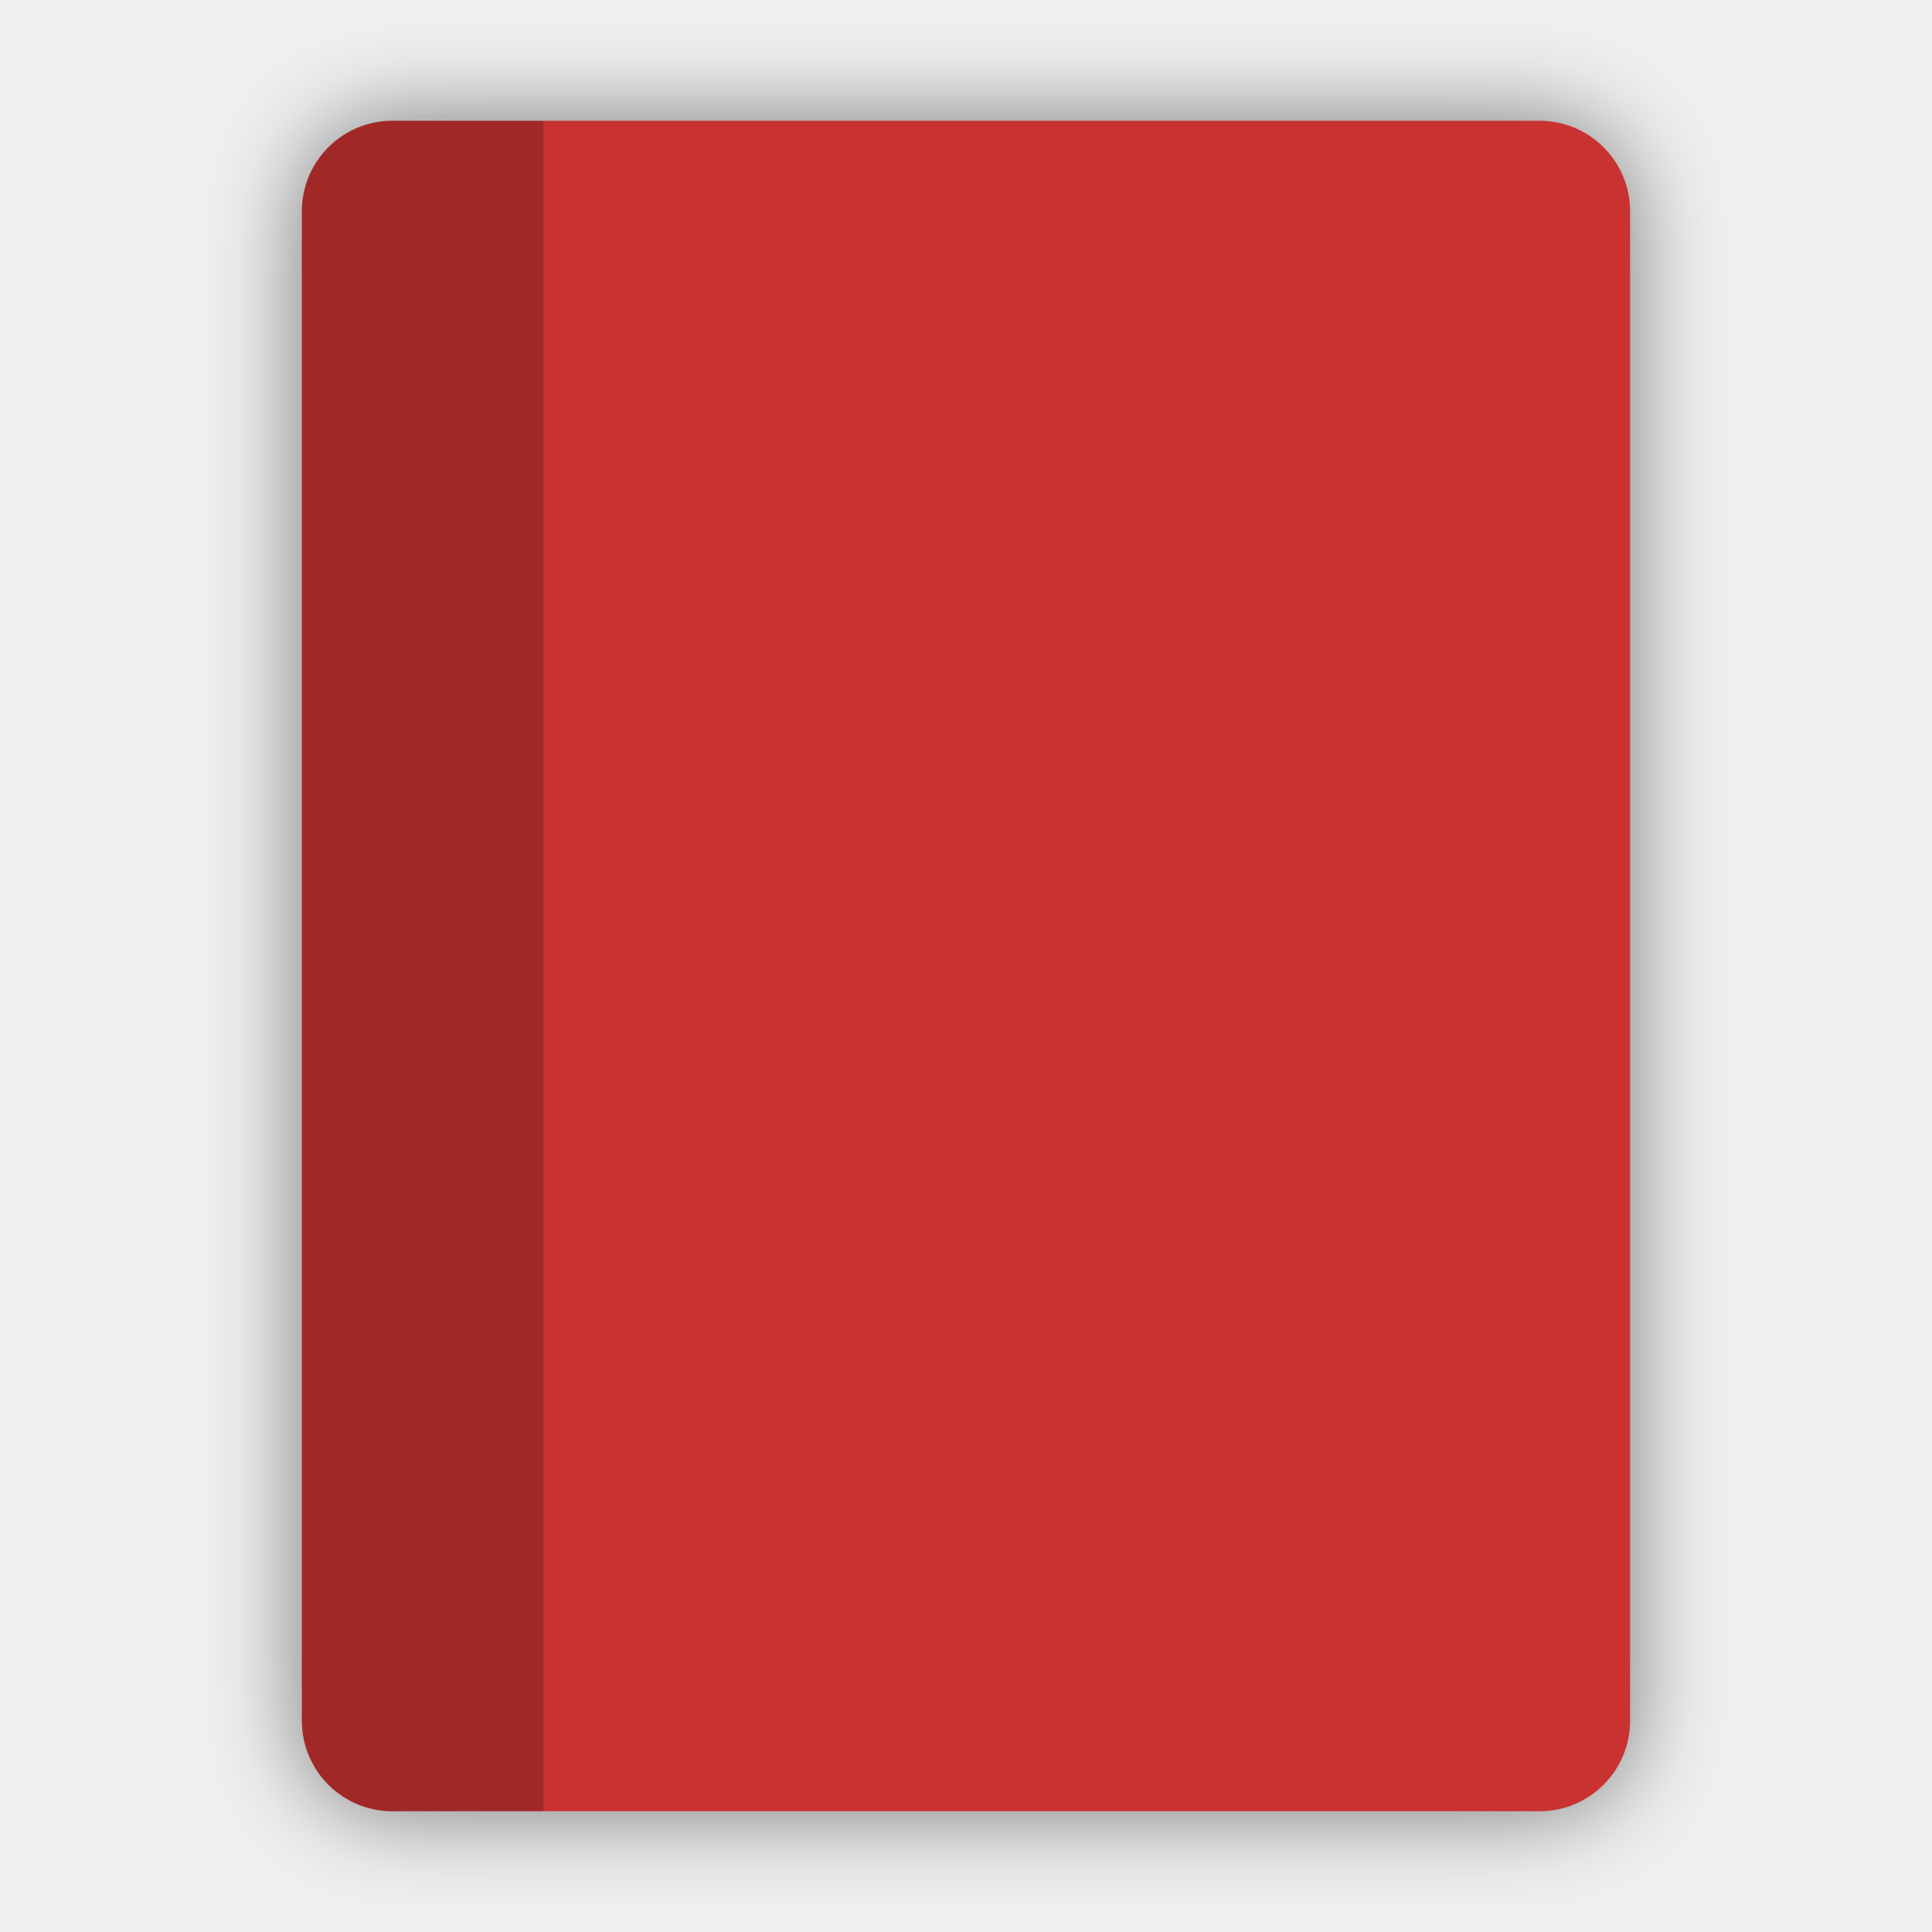
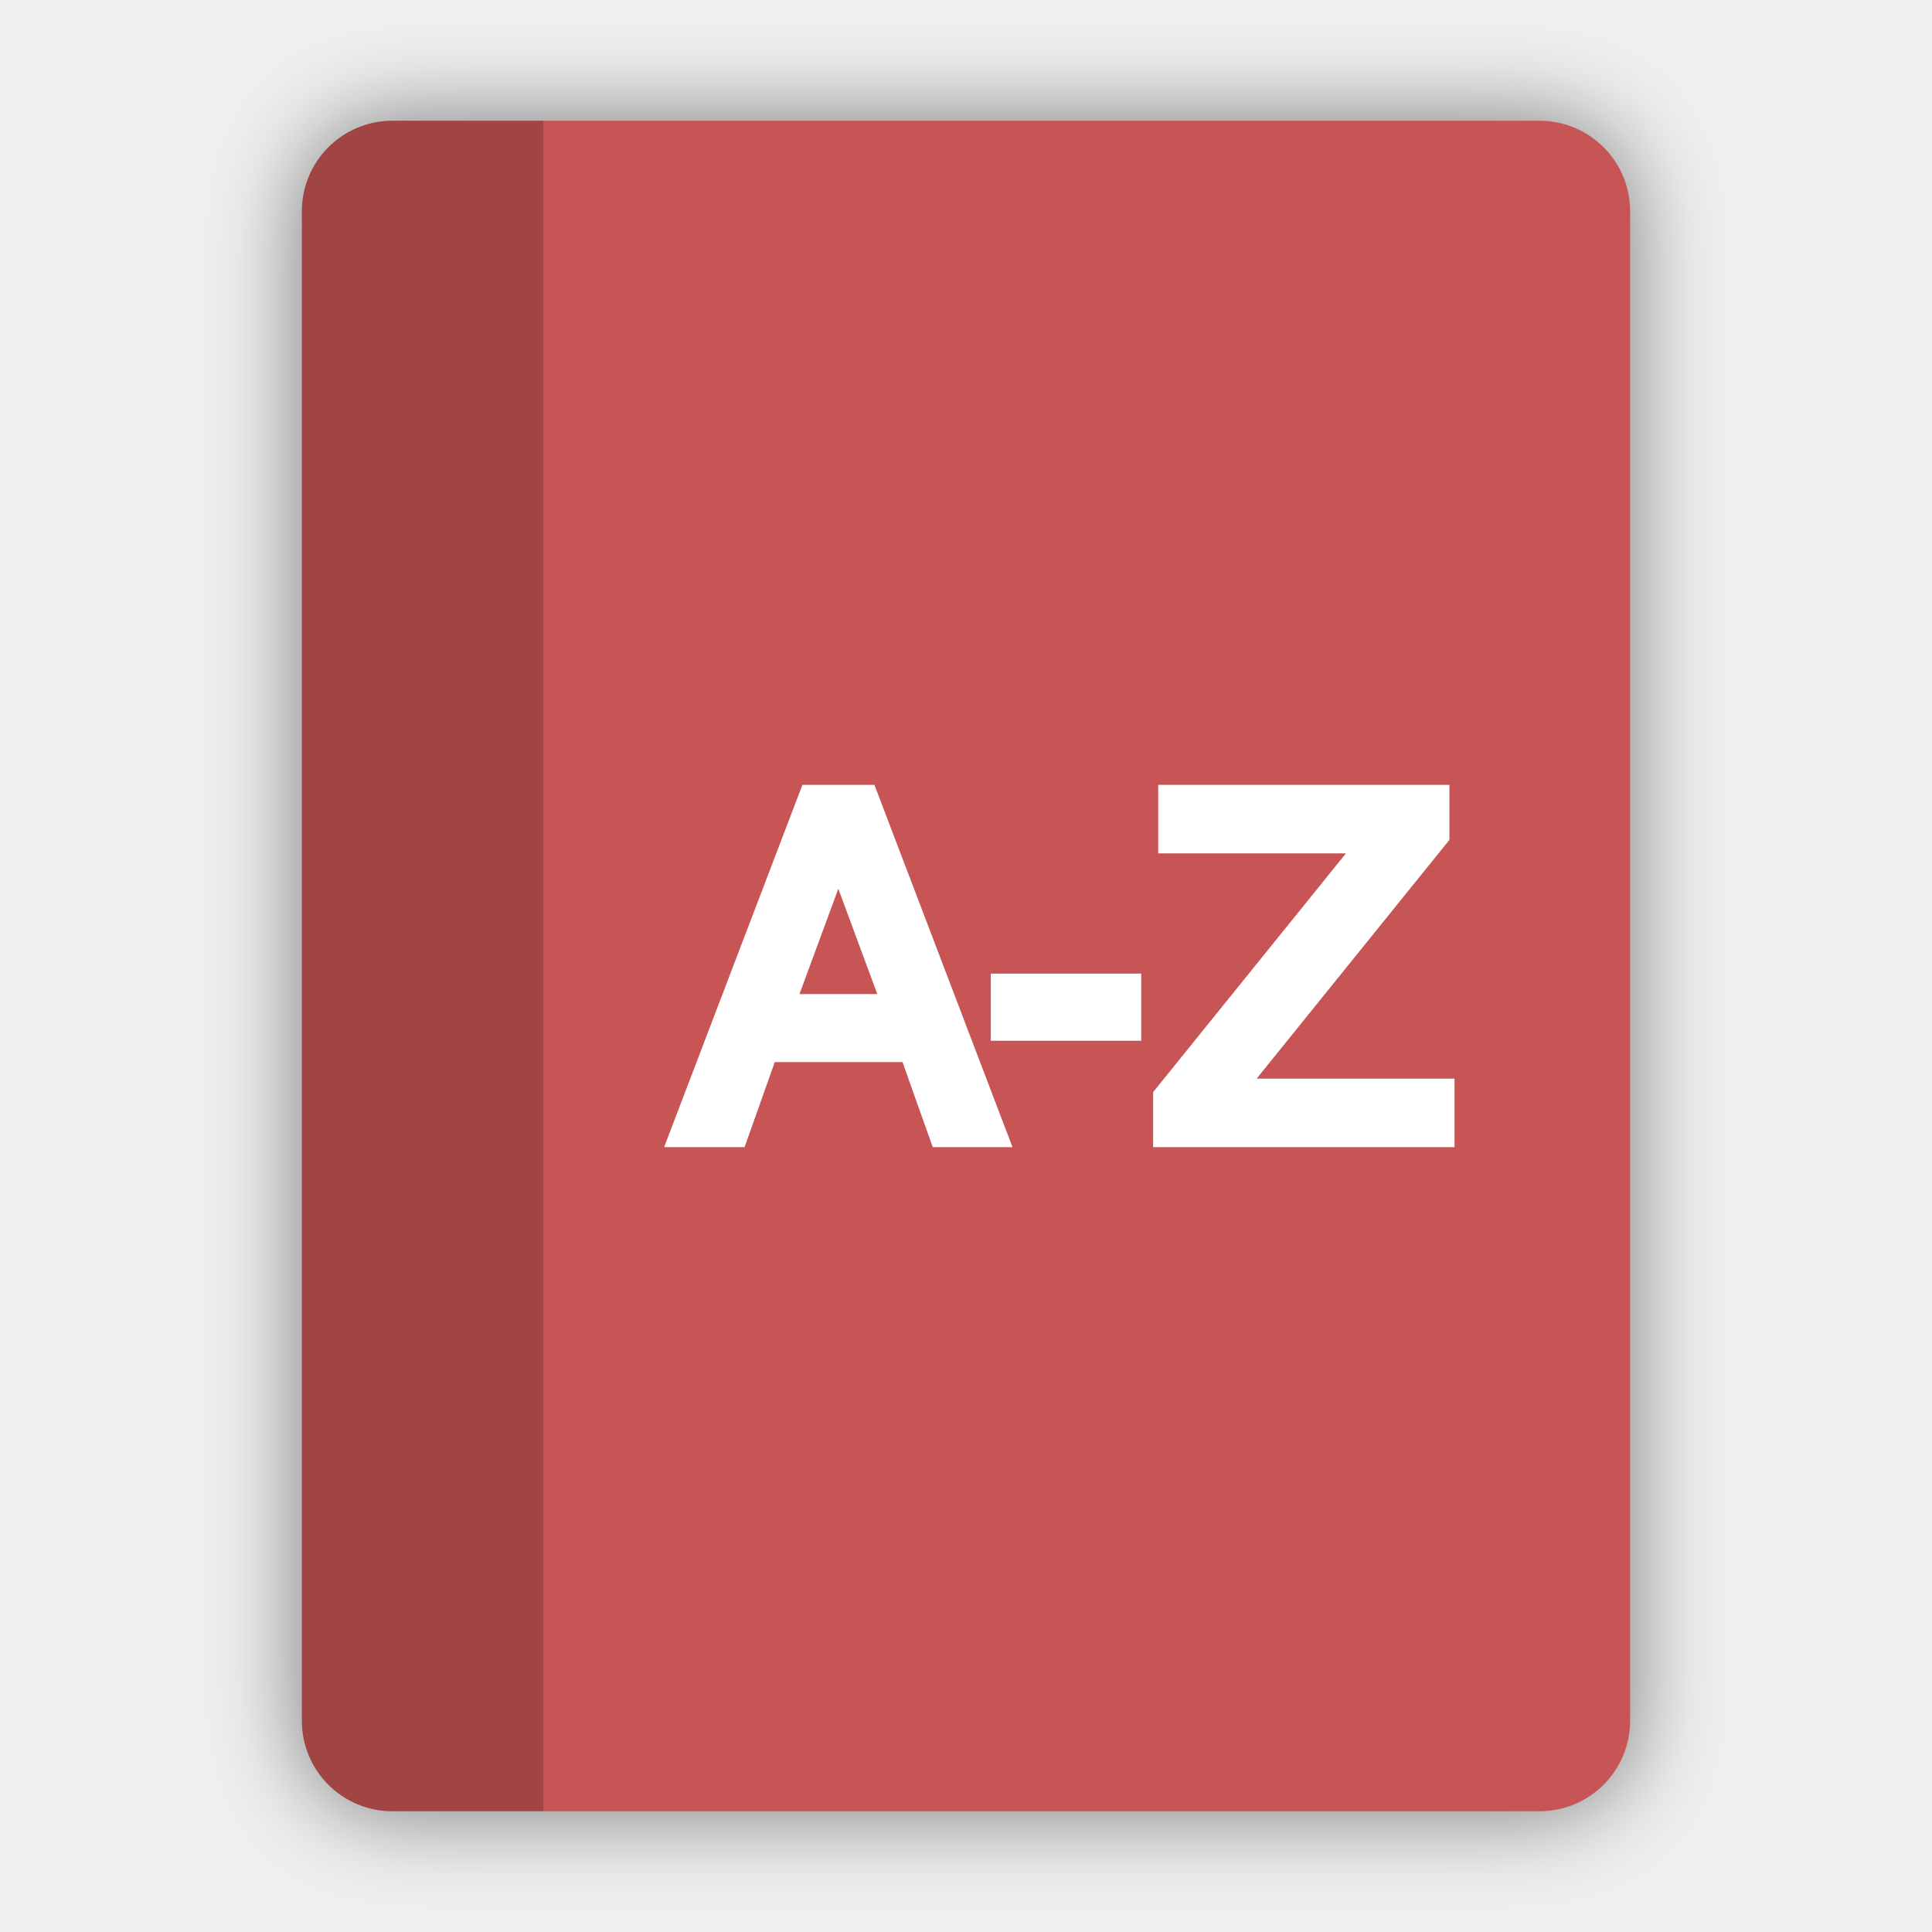
<svg xmlns="http://www.w3.org/2000/svg" id="svg14" version="1.1" height="32" width="32">
  <defs id="defs18">
    <filter style="color-interpolation-filters:sRGB" id="filter17646" x="-0.085" width="1.17" y="-0.067" height="1.134">
      <feGaussianBlur stdDeviation="0.781" id="feGaussianBlur17648" />
    </filter>
  </defs>
  <rect id="rect2" ry="1.5" rx="1.5" y="2" x="5" height="28" width="22" style="opacity:0.5;filter:url(#filter17646)" />
-   <rect id="rect4" ry="1.5" rx="1.5" y="2" x="5" height="28" width="22" style="fill:#ca3232;fill-opacity:1" />
-   <path id="path10" d="M 6.5 2 C 5.669 2 5 2.669 5 3.5 L 5 28.5 C 5 29.331 5.669 30 6.5 30 L 9 30 L 9 2 L 6.5 2 z" style="opacity:0.2" />
+   <rect id="rect4" ry="1.5" rx="1.5" y="2" x="5" height="28" width="22" style="fill:#c85555;fill-opacity:1" />
+   <path id="path10" d="M 6.5 2 C 5.669 2 5 2.669 5 3.5 L 5 28.5 C 5 29.331 5.669 30 6.5 30 L 9 30 L 9 2 L 6.5 2 z" style="opacity:0.2;fill:#000000;fill-opacity:1" />
+   <g aria-label="A-Z" id="text847" style="font-style:normal;font-weight:normal;font-size:40px;line-height:1.25;font-family:sans-serif;fill:#ffffff;fill-opacity:1;stroke:#ffffff;stroke-width:2.702;stroke-miterlimit:4;stroke-dasharray:none;stroke-opacity:1" transform="matrix(0.1883045,0,0,0.1883045,12.12137,16.57705)">
+     <g id="g858" style="opacity:1">
+       <path style="color:#000000;font-style:normal;font-variant:normal;font-weight:normal;font-stretch:normal;font-size:medium;line-height:1.25;font-family:sans-serif;font-variant-ligatures:normal;font-variant-position:normal;font-variant-caps:normal;font-variant-numeric:normal;font-variant-alternates:normal;font-variant-east-asian:normal;font-feature-settings:normal;font-variation-settings:normal;text-indent:0;text-align:start;text-decoration:none;text-decoration-line:none;text-decoration-style:solid;text-decoration-color:#000000;letter-spacing:normal;word-spacing:normal;text-transform:none;writing-mode:lr-tb;direction:ltr;text-orientation:mixed;dominant-baseline:auto;baseline-shift:baseline;text-anchor:start;white-space:normal;shape-padding:0;shape-margin:0;inline-size:0;clip-rule:nonzero;display:inline;overflow:visible;visibility:visible;isolation:auto;mix-blend-mode:normal;color-interpolation:sRGB;color-interpolation-filters:linearRGB;solid-color:#000000;solid-opacity:1;vector-effect:none;fill:#ffffff;fill-opacity:1;fill-rule:nonzero;stroke:none;stroke-width:2.702;stroke-linecap:butt;stroke-linejoin:miter;stroke-miterlimit:4;stroke-dasharray:none;stroke-dashoffset:0;stroke-opacity:1;color-rendering:auto;image-rendering:auto;shape-rendering:auto;text-rendering:auto;enable-background:accumulate;stop-color:#000000;stop-opacity:1" d="M 9.366,-13.758 4.014,0.754 H 14.737 Z M 7.139,-17.645 H 11.612 L 22.725,11.515 H 18.624 L 15.967,4.035 H 2.823 L 0.167,11.515 H -3.994 Z" id="path860" />
+       <path style="color:#000000;font-style:normal;font-variant:normal;font-weight:normal;font-stretch:normal;font-size:medium;line-height:1.25;font-family:sans-serif;font-variant-ligatures:normal;font-variant-position:normal;font-variant-caps:normal;font-variant-numeric:normal;font-variant-alternates:normal;font-variant-east-asian:normal;font-feature-settings:normal;font-variation-settings:normal;text-indent:0;text-align:start;text-decoration:none;text-decoration-line:none;text-decoration-style:solid;text-decoration-color:#000000;letter-spacing:normal;word-spacing:normal;text-transform:none;writing-mode:lr-tb;direction:ltr;text-orientation:mixed;dominant-baseline:auto;baseline-shift:baseline;text-anchor:start;white-space:normal;shape-padding:0;shape-margin:0;inline-size:0;clip-rule:nonzero;display:inline;overflow:visible;visibility:visible;isolation:auto;mix-blend-mode:normal;color-interpolation:sRGB;color-interpolation-filters:linearRGB;solid-color:#000000;solid-opacity:1;vector-effect:none;fill:#ffffff;fill-opacity:1;fill-rule:nonzero;stroke:none;stroke-width:2.702;stroke-linecap:butt;stroke-linejoin:miter;stroke-miterlimit:4;stroke-dasharray:none;stroke-dashoffset:0;stroke-opacity:1;color-rendering:auto;image-rendering:auto;shape-rendering:auto;text-rendering:auto;enable-background:accumulate;stop-color:#000000;stop-opacity:1" d="m 6.209,-18.996 -0.332,0.869 -11.832,30.994 h 7.076 l 2.656,-7.48 H 15.014 l 2.656,7.48 h 7.016 L 12.543,-18.996 Z m 1.861,2.703 H 8.861 L 8.098,-14.225 2.076,2.105 H 16.678 L 9.867,-16.293 h 0.814 l 10.084,26.457 h -1.188 L 16.922,2.684 H 1.869 L -0.787,10.164 H -2.031 Z m 1.297,6.434 3.428,9.262 H 5.951 Z" id="path862" />
+     </g>
+     <g id="g864" style="opacity:1">
+       <path style="color:#000000;font-style:normal;font-variant:normal;font-weight:normal;font-stretch:normal;font-size:medium;line-height:1.25;font-family:sans-serif;font-variant-ligatures:normal;font-variant-position:normal;font-variant-caps:normal;font-variant-numeric:normal;font-variant-alternates:normal;font-variant-east-asian:normal;font-feature-settings:normal;font-variation-settings:normal;text-indent:0;text-align:start;text-decoration:none;text-decoration-line:none;text-decoration-style:solid;text-decoration-color:#000000;letter-spacing:normal;word-spacing:normal;text-transform:none;writing-mode:lr-tb;direction:ltr;text-orientation:mixed;dominant-baseline:auto;baseline-shift:baseline;text-anchor:start;white-space:normal;shape-padding:0;shape-margin:0;inline-size:0;clip-rule:nonzero;display:inline;overflow:visible;visibility:visible;isolation:auto;mix-blend-mode:normal;color-interpolation:sRGB;color-interpolation-filters:linearRGB;solid-color:#000000;solid-opacity:1;vector-effect:none;fill:#ffffff;fill-opacity:1;fill-rule:nonzero;stroke:none;stroke-width:2.702;stroke-linecap:butt;stroke-linejoin:miter;stroke-miterlimit:4;stroke-dasharray:none;stroke-dashoffset:0;stroke-opacity:1;color-rendering:auto;image-rendering:auto;shape-rendering:auto;text-rendering:auto;enable-background:accumulate;stop-color:#000000;stop-opacity:1" d="m 24.131,-1.043 h 10.527 v 3.203 H 24.131 Z" id="path866" />
+       <path style="color:#000000;font-style:normal;font-variant:normal;font-weight:normal;font-stretch:normal;font-size:medium;line-height:1.25;font-family:sans-serif;font-variant-ligatures:normal;font-variant-position:normal;font-variant-caps:normal;font-variant-numeric:normal;font-variant-alternates:normal;font-variant-east-asian:normal;font-feature-settings:normal;font-variation-settings:normal;text-indent:0;text-align:start;text-decoration:none;text-decoration-line:none;text-decoration-style:solid;text-decoration-color:#000000;letter-spacing:normal;word-spacing:normal;text-transform:none;writing-mode:lr-tb;direction:ltr;text-orientation:mixed;dominant-baseline:auto;baseline-shift:baseline;text-anchor:start;white-space:normal;shape-padding:0;shape-margin:0;inline-size:0;clip-rule:nonzero;display:inline;overflow:visible;visibility:visible;isolation:auto;mix-blend-mode:normal;color-interpolation:sRGB;color-interpolation-filters:linearRGB;solid-color:#000000;solid-opacity:1;vector-effect:none;fill:#ffffff;fill-opacity:1;fill-rule:nonzero;stroke:none;stroke-width:2.702;stroke-linecap:butt;stroke-linejoin:miter;stroke-miterlimit:4;stroke-dasharray:none;stroke-dashoffset:0;stroke-opacity:1;color-rendering:auto;image-rendering:auto;shape-rendering:auto;text-rendering:auto;enable-background:accumulate;stop-color:#000000;stop-opacity:1" d="m 22.779,-2.395 v 1.352 4.555 h 13.23 v -5.906 z m 2.703,2.703 h 7.824 v 0.5 h -7.824 z" id="path868" />
+     </g>
+     <g id="g870" style="opacity:1">
+       <path style="color:#000000;font-style:normal;font-variant:normal;font-weight:normal;font-stretch:normal;font-size:medium;line-height:1.25;font-family:sans-serif;font-variant-ligatures:normal;font-variant-position:normal;font-variant-caps:normal;font-variant-numeric:normal;font-variant-alternates:normal;font-variant-east-asian:normal;font-feature-settings:normal;font-variation-settings:normal;text-indent:0;text-align:start;text-decoration:none;text-decoration-line:none;text-decoration-style:solid;text-decoration-color:#000000;letter-spacing:normal;word-spacing:normal;text-transform:none;writing-mode:lr-tb;direction:ltr;text-orientation:mixed;dominant-baseline:auto;baseline-shift:baseline;text-anchor:start;white-space:normal;shape-padding:0;shape-margin:0;inline-size:0;clip-rule:nonzero;display:inline;overflow:visible;visibility:visible;isolation:auto;mix-blend-mode:normal;color-interpolation:sRGB;color-interpolation-filters:linearRGB;solid-color:#000000;solid-opacity:1;vector-effect:none;fill:#ffffff;fill-opacity:1;fill-rule:nonzero;stroke:none;stroke-width:2.702;stroke-linecap:butt;stroke-linejoin:miter;stroke-miterlimit:4;stroke-dasharray:none;stroke-dashoffset:0;stroke-opacity:1;color-rendering:auto;image-rendering:auto;shape-rendering:auto;text-rendering:auto;enable-background:accumulate;stop-color:#000000;stop-opacity:1" d="m 38.858,-17.645 h 22.91 v 3.008 L 43.331,8.195 H 62.217 v 3.32 H 38.409 V 8.508 l 18.438,-22.832 H 38.858 Z" id="path872" />
+       <path style="color:#000000;font-style:normal;font-variant:normal;font-weight:normal;font-stretch:normal;font-size:medium;line-height:1.25;font-family:sans-serif;font-variant-ligatures:normal;font-variant-position:normal;font-variant-caps:normal;font-variant-numeric:normal;font-variant-alternates:normal;font-variant-east-asian:normal;font-feature-settings:normal;font-variation-settings:normal;text-indent:0;text-align:start;text-decoration:none;text-decoration-line:none;text-decoration-style:solid;text-decoration-color:#000000;letter-spacing:normal;word-spacing:normal;text-transform:none;writing-mode:lr-tb;direction:ltr;text-orientation:mixed;dominant-baseline:auto;baseline-shift:baseline;text-anchor:start;white-space:normal;shape-padding:0;shape-margin:0;inline-size:0;clip-rule:nonzero;display:inline;overflow:visible;visibility:visible;isolation:auto;mix-blend-mode:normal;color-interpolation:sRGB;color-interpolation-filters:linearRGB;solid-color:#000000;solid-opacity:1;vector-effect:none;fill:#ffffff;fill-opacity:1;fill-rule:nonzero;stroke:none;stroke-width:2.702;stroke-linecap:butt;stroke-linejoin:miter;stroke-miterlimit:4;stroke-dasharray:none;stroke-dashoffset:0;stroke-opacity:1;color-rendering:auto;image-rendering:auto;shape-rendering:auto;text-rendering:auto;enable-background:accumulate;stop-color:#000000;stop-opacity:1" d="m 37.506,-18.996 v 1.352 4.672 H 54.018 L 37.057,8.029 V 12.867 H 63.568 V 6.844 H 46.16 l 16.959,-21.004 v -4.836 z m 2.703,2.703 h 20.207 v 1.178 L 40.502,9.547 h 20.363 v 0.617 H 39.76 V 8.984 L 59.674,-15.676 H 40.209 Z" id="path874" />
+     </g>
+   </g>
</svg>
